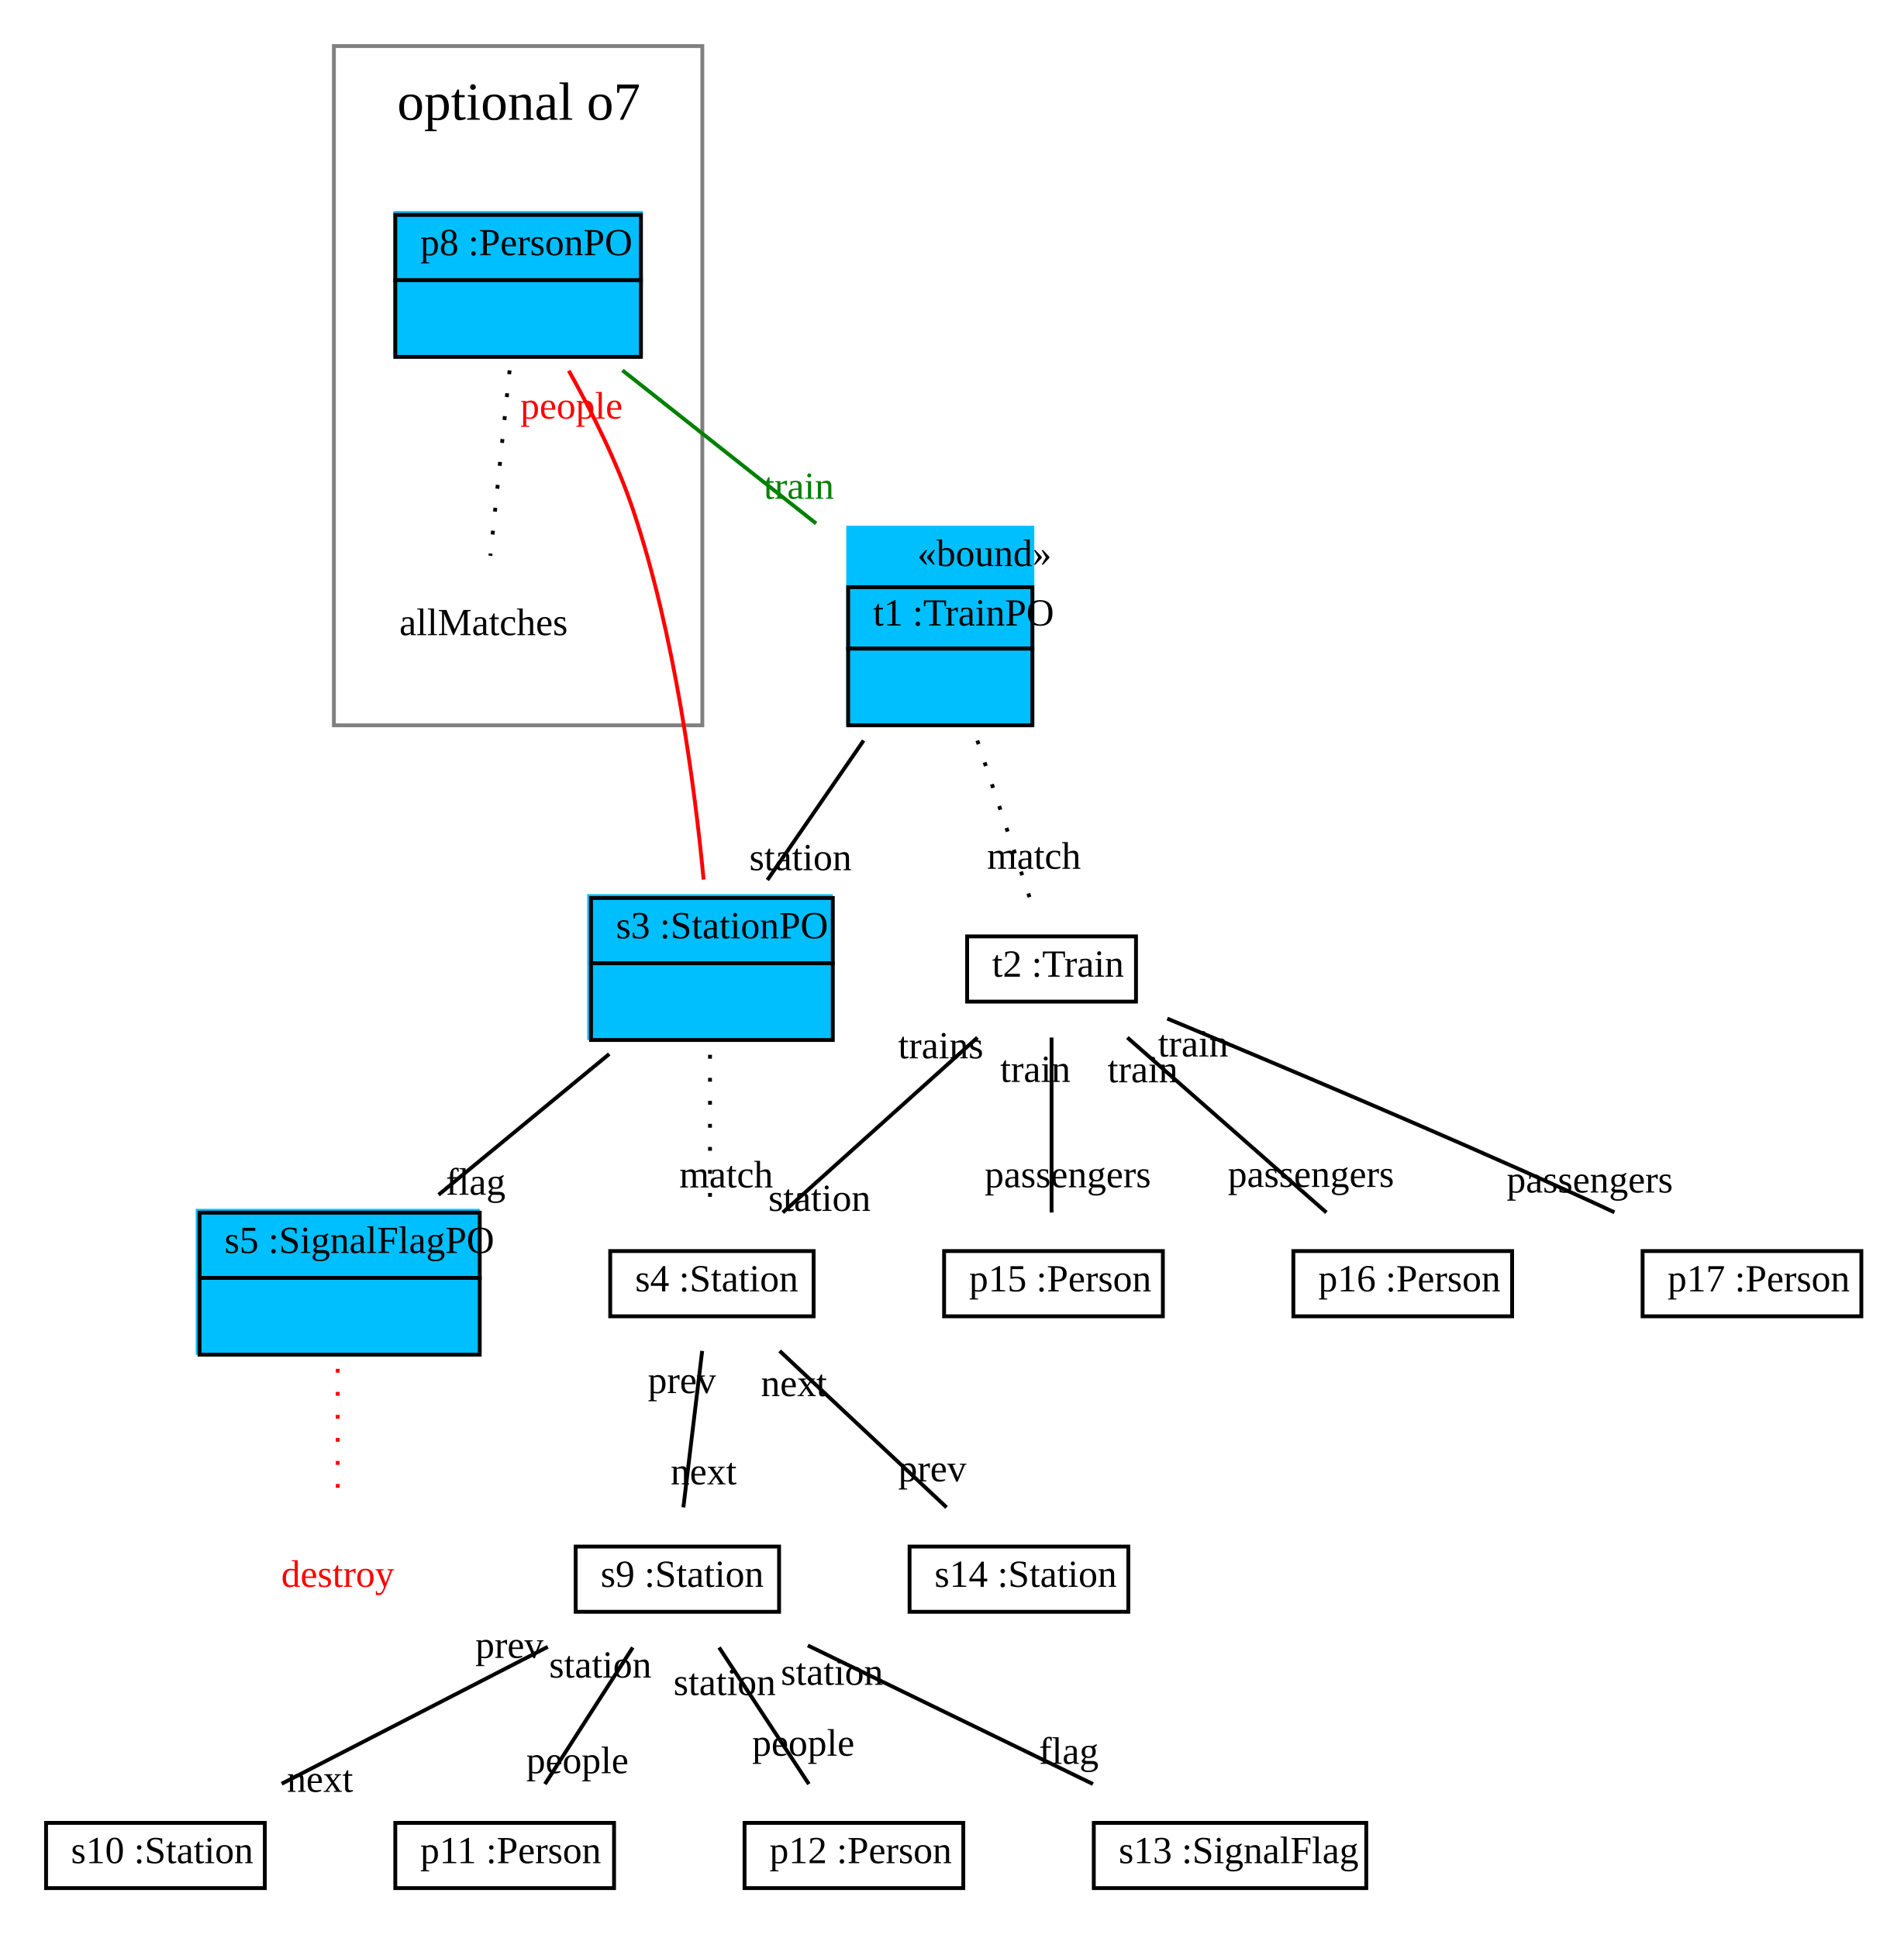
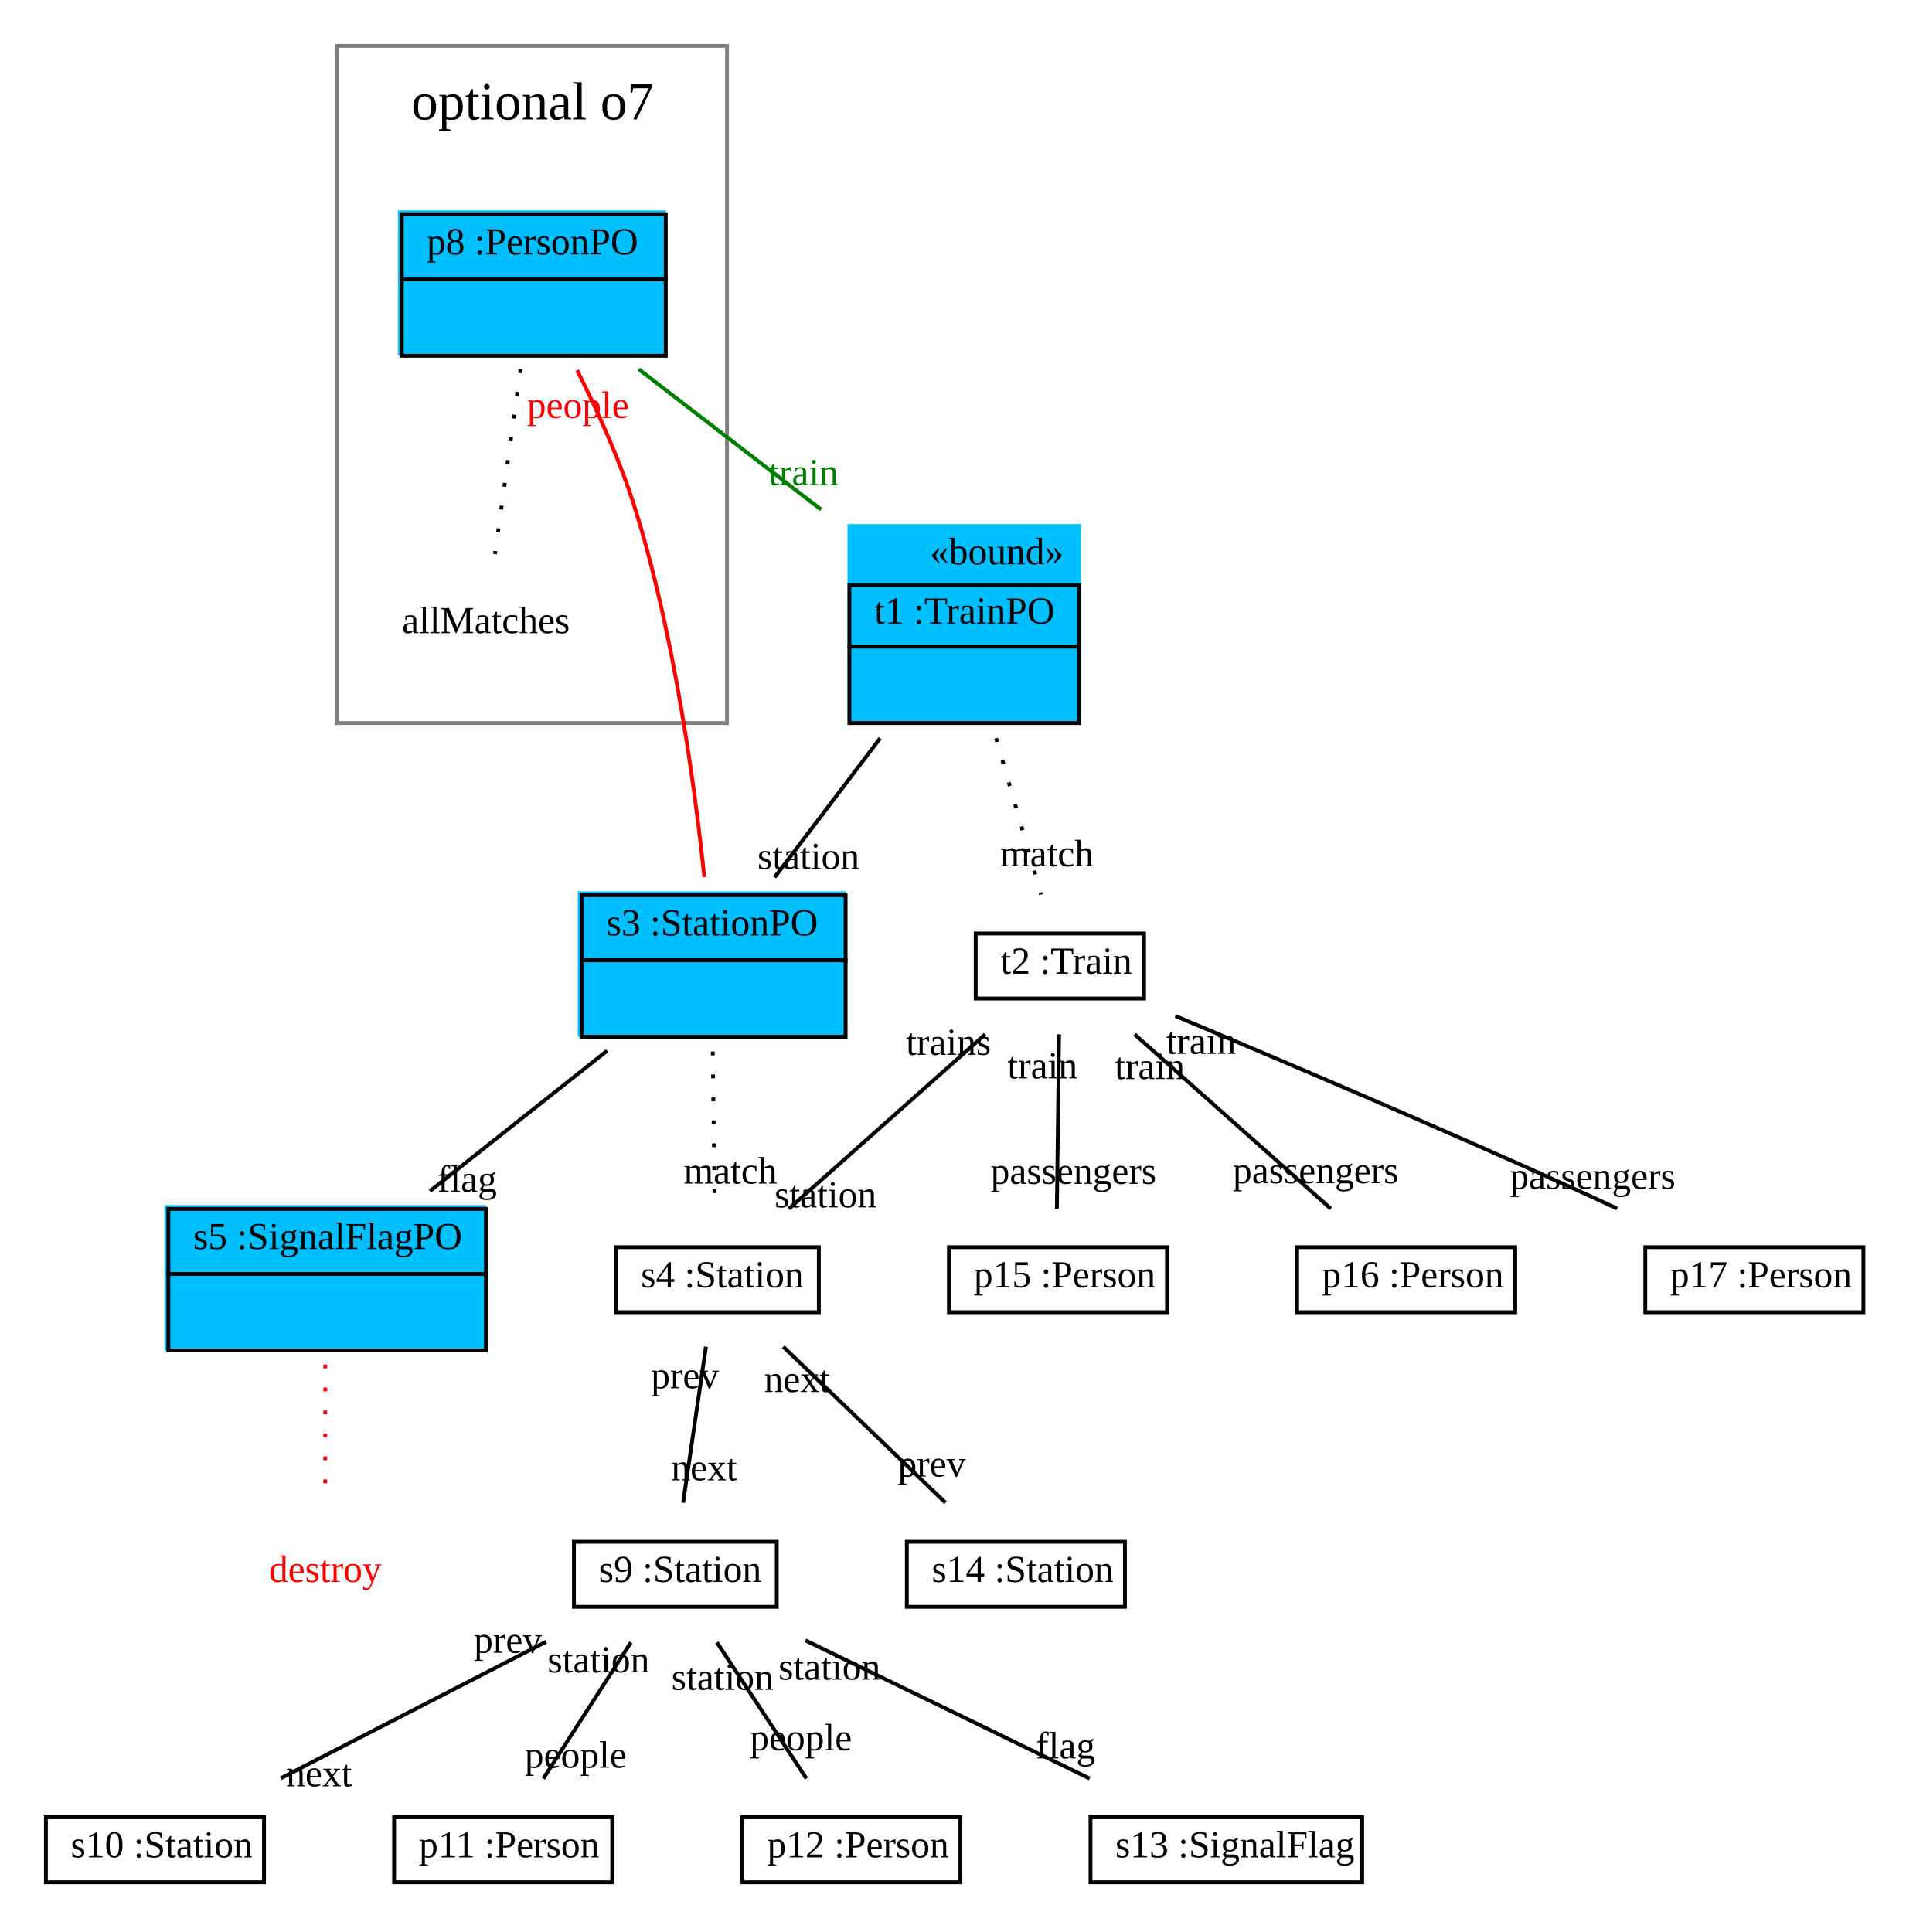
- <svg xmlns="http://www.w3.org/2000/svg" xmlns:xlink="http://www.w3.org/1999/xlink" width="496pt" height="505pt" viewBox="0.00 0.00 496.00 505.00">
+ <svg xmlns="http://www.w3.org/2000/svg" xmlns:xlink="http://www.w3.org/1999/xlink" width="498pt" height="505pt" viewBox="0.00 0.00 498.00 505.00">
  <g id="graph1" class="graph" transform="scale(1 1) rotate(0) translate(4 501)">
-     <polygon fill="white" stroke="white" points="-4,5 -4,-501 493,-501 493,5 -4,5" />
+     <polygon fill="white" stroke="white" points="-4,5 -4,-501 495,-501 495,5 -4,5" />
    <g id="graph2" class="cluster">
-       <polygon fill="none" stroke="grey" points="83,-312 83,-489 179,-489 179,-312 83,-312" />
-       <text text-anchor="start" x="99.5" y="-469.8" font-family="Times New Roman,serif" font-size="14.00">optional o7</text>
+       <polygon fill="none" stroke="grey" points="84,-312 84,-489 186,-489 186,-312 84,-312" />
+       <text text-anchor="start" x="103.5" y="-469.8" font-family="Times New Roman,serif" font-size="14.00">optional o7</text>
    </g>
    <g id="node1" class="node">
-       <polygon fill="deepskyblue" stroke="deepskyblue" points="217,-312.5 217,-363.5 265,-363.5 265,-312.5 217,-312.5" />
-       <text text-anchor="start" x="235" y="-353.5" font-family="Times New Roman,serif" font-size="10.00">«bound»</text>
-       <polygon fill="none" stroke="black" points="217,-332 217,-348 265,-348 265,-332 217,-332" />
-       <text text-anchor="start" x="220.5" y="-338" font-family="Times New Roman,serif" font-size="10.00"> </text>
-       <text text-anchor="start" x="223.5" y="-338" font-family="Times New Roman,serif" font-size="10.00"> t1 :TrainPO </text>
-       <polygon fill="none" stroke="black" points="217,-312 217,-332 265,-332 265,-312 217,-312" />
-       <text text-anchor="start" x="238.5" y="-320" font-family="Times New Roman,serif" font-size="10.00">  </text>
+       <polygon fill="deepskyblue" stroke="deepskyblue" points="218,-312.5 218,-363.5 278,-363.5 278,-312.5 218,-312.5" />
+       <text text-anchor="start" x="239" y="-353.5" font-family="Times New Roman,serif" font-size="10.00">«bound»</text>
+       <polygon fill="none" stroke="black" points="218,-332 218,-348 278,-348 278,-332 218,-332" />
+       <text text-anchor="start" x="221.5" y="-338" font-family="Times New Roman,serif" font-size="10.00"> </text>
+       <text text-anchor="start" x="224.5" y="-338" font-family="Times New Roman,serif" font-size="10.00"> t1 :TrainPO </text>
+       <polygon fill="none" stroke="black" points="218,-312 218,-332 278,-332 278,-312 218,-312" />
+       <text text-anchor="start" x="245.5" y="-320" font-family="Times New Roman,serif" font-size="10.00">  </text>
    </g>
    <g id="node2" class="node">
-       <polygon fill="deepskyblue" stroke="deepskyblue" points="149.5,-230.5 149.5,-267.5 212.5,-267.5 212.5,-230.5 149.5,-230.5" />
-       <polygon fill="none" stroke="black" points="150,-250 150,-267 213,-267 213,-250 150,-250" />
-       <text text-anchor="start" x="153.5" y="-256.5" font-family="Times New Roman,serif" font-size="10.00"> </text>
-       <text text-anchor="start" x="156.5" y="-256.5" font-family="Times New Roman,serif" font-size="10.00"> s3 :StationPO </text>
-       <polygon fill="none" stroke="black" points="150,-230 150,-250 213,-250 213,-230 150,-230" />
-       <text text-anchor="start" x="179" y="-238" font-family="Times New Roman,serif" font-size="10.00">  </text>
+       <polygon fill="deepskyblue" stroke="deepskyblue" points="147.5,-230.5 147.5,-267.5 216.5,-267.5 216.5,-230.5 147.5,-230.5" />
+       <polygon fill="none" stroke="black" points="148,-250 148,-267 217,-267 217,-250 148,-250" />
+       <text text-anchor="start" x="151.5" y="-256.5" font-family="Times New Roman,serif" font-size="10.00"> </text>
+       <text text-anchor="start" x="154.5" y="-256.5" font-family="Times New Roman,serif" font-size="10.00"> s3 :StationPO </text>
+       <polygon fill="none" stroke="black" points="148,-230 148,-250 217,-250 217,-230 148,-230" />
+       <text text-anchor="start" x="180" y="-238" font-family="Times New Roman,serif" font-size="10.00">  </text>
    </g>
    <g id="edge11" class="edge">
-       <path fill="none" stroke="black" d="M221.021,-308.03C212.839,-296.167 203.534,-282.675 195.957,-271.687" />
-       <text text-anchor="middle" x="204.581" y="-274.249" font-family="Times New Roman,serif" font-size="10.00">station</text>
+       <path fill="none" stroke="black" d="M226.023,-308.03C217.023,-296.167 206.788,-282.675 198.452,-271.687" />
+       <text text-anchor="middle" x="207.297" y="-273.854" font-family="Times New Roman,serif" font-size="10.00">station</text>
    </g>
    <g id="node8" class="node">
      <a xlink:href="../examples/org/sdmlib/examples/patternrewriteops/Train.java" xlink:title="&lt;TABLE&gt;">
-         <polygon fill="none" stroke="black" points="248,-240 248,-257 292,-257 292,-240 248,-240" />
-         <text text-anchor="start" x="251.5" y="-246.5" font-family="Times New Roman,serif" font-size="10.00"> </text>
-         <text text-anchor="start" x="254.5" y="-246.5" font-family="Times New Roman,serif" font-size="10.00">t2 :Train</text>
+         <polygon fill="none" stroke="black" points="251,-240 251,-257 295,-257 295,-240 251,-240" />
+         <text text-anchor="start" x="254.5" y="-246.5" font-family="Times New Roman,serif" font-size="10.00"> </text>
+         <text text-anchor="start" x="257.5" y="-246.5" font-family="Times New Roman,serif" font-size="10.00">t2 :Train</text>
      </a>
    </g>
    <g id="edge3" class="edge">
-       <path fill="none" stroke="black" stroke-dasharray="1,5" d="M250.657,-308.03C255.171,-294.486 260.394,-278.819 264.273,-267.18" />
-       <text text-anchor="middle" x="265.417" y="-274.615" font-family="Times New Roman,serif" font-size="10.00">match</text>
+       <path fill="none" stroke="black" stroke-dasharray="1,5" d="M256.325,-308.03C260.217,-294.486 264.719,-278.819 268.063,-267.18" />
+       <text text-anchor="middle" x="269.622" y="-274.558" font-family="Times New Roman,serif" font-size="10.00">match</text>
    </g>
    <g id="node3" class="node">
-       <polygon fill="deepskyblue" stroke="deepskyblue" points="47.5,-148.5 47.5,-185.5 120.5,-185.5 120.5,-148.5 47.5,-148.5" />
-       <polygon fill="none" stroke="black" points="48,-168 48,-185 121,-185 121,-168 48,-168" />
-       <text text-anchor="start" x="51.5" y="-174.5" font-family="Times New Roman,serif" font-size="10.00"> </text>
-       <text text-anchor="start" x="54.5" y="-174.5" font-family="Times New Roman,serif" font-size="10.00"> s5 :SignalFlagPO </text>
-       <polygon fill="none" stroke="black" points="48,-148 48,-168 121,-168 121,-148 48,-148" />
-       <text text-anchor="start" x="82" y="-156" font-family="Times New Roman,serif" font-size="10.00">  </text>
+       <polygon fill="deepskyblue" stroke="deepskyblue" points="39.5,-148.5 39.5,-185.5 122.5,-185.5 122.5,-148.5 39.5,-148.5" />
+       <polygon fill="none" stroke="black" points="40,-168 40,-185 123,-185 123,-168 40,-168" />
+       <text text-anchor="start" x="43.5" y="-174.5" font-family="Times New Roman,serif" font-size="10.00"> </text>
+       <text text-anchor="start" x="46.5" y="-174.5" font-family="Times New Roman,serif" font-size="10.00"> s5 :SignalFlagPO </text>
+       <polygon fill="none" stroke="black" points="40,-148 40,-168 123,-168 123,-148 40,-148" />
+       <text text-anchor="start" x="79" y="-156" font-family="Times New Roman,serif" font-size="10.00">  </text>
    </g>
    <g id="edge13" class="edge">
-       <path fill="none" stroke="black" d="M154.75,-226.351C140.948,-214.967 124.076,-201.052 110.271,-189.666" />
-       <text text-anchor="middle" x="119.951" y="-189.673" font-family="Times New Roman,serif" font-size="10.00">flag</text>
+       <path fill="none" stroke="black" d="M154.668,-226.351C140.296,-214.967 122.729,-201.052 108.354,-189.666" />
+       <text text-anchor="middle" x="118.082" y="-189.481" font-family="Times New Roman,serif" font-size="10.00">flag</text>
    </g>
    <g id="node6" class="node">
-       <polygon fill="deepskyblue" stroke="deepskyblue" points="99,-408.5 99,-445.5 163,-445.5 163,-408.5 99,-408.5" />
-       <polygon fill="none" stroke="black" points="99,-428 99,-445 163,-445 163,-428 99,-428" />
-       <text text-anchor="start" x="102.5" y="-434.5" font-family="Times New Roman,serif" font-size="10.00"> </text>
-       <text text-anchor="start" x="105.5" y="-434.5" font-family="Times New Roman,serif" font-size="10.00"> p8 :PersonPO </text>
-       <polygon fill="none" stroke="black" points="99,-408 99,-428 163,-428 163,-408 99,-408" />
-       <text text-anchor="start" x="128.5" y="-416" font-family="Times New Roman,serif" font-size="10.00">  </text>
+       <polygon fill="deepskyblue" stroke="deepskyblue" points="100.5,-408.5 100.5,-445.5 169.5,-445.5 169.5,-408.5 100.5,-408.5" />
+       <polygon fill="none" stroke="black" points="101,-428 101,-445 170,-445 170,-428 101,-428" />
+       <text text-anchor="start" x="104.5" y="-434.5" font-family="Times New Roman,serif" font-size="10.00"> </text>
+       <text text-anchor="start" x="107.5" y="-434.5" font-family="Times New Roman,serif" font-size="10.00"> p8 :PersonPO </text>
+       <polygon fill="none" stroke="black" points="101,-408 101,-428 170,-428 170,-408 101,-408" />
+       <text text-anchor="start" x="133" y="-416" font-family="Times New Roman,serif" font-size="10.00">  </text>
    </g>
    <g id="edge15" class="edge">
-       <path fill="none" stroke="red" d="M179.336,-271.805C177.036,-295.864 171.87,-335.485 161,-368 156.795,-380.58 150.167,-393.776 144.209,-404.397" />
-       <text text-anchor="middle" x="144.9" y="-391.921" font-family="Times New Roman,serif" font-size="10.00" fill="red">people</text>
+       <path fill="none" stroke="red" d="M180.078,-271.722C177.553,-295.708 172.19,-335.265 162,-368 158.137,-380.408 152.166,-393.589 146.82,-404.245" />
+       <text text-anchor="middle" x="147.057" y="-391.748" font-family="Times New Roman,serif" font-size="10.00" fill="red">people</text>
    </g>
    <g id="node9" class="node">
      <a xlink:href="../examples/org/sdmlib/examples/patternrewriteops/Station.java" xlink:title="&lt;TABLE&gt;">
-         <polygon fill="none" stroke="black" points="155,-158 155,-175 208,-175 208,-158 155,-158" />
-         <text text-anchor="start" x="158.5" y="-164.5" font-family="Times New Roman,serif" font-size="10.00"> </text>
-         <text text-anchor="start" x="161.5" y="-164.5" font-family="Times New Roman,serif" font-size="10.00">s4 :Station</text>
+         <polygon fill="none" stroke="black" points="157,-158 157,-175 210,-175 210,-158 157,-158" />
+         <text text-anchor="start" x="160.5" y="-164.5" font-family="Times New Roman,serif" font-size="10.00"> </text>
+         <text text-anchor="start" x="163.5" y="-164.5" font-family="Times New Roman,serif" font-size="10.00">s4 :Station</text>
      </a>
    </g>
    <g id="edge5" class="edge">
-       <path fill="none" stroke="black" stroke-dasharray="1,5" d="M181,-226.14C181,-213.186 181,-197.013 181,-185.015" />
-       <text text-anchor="middle" x="185.226" y="-191.578" font-family="Times New Roman,serif" font-size="10.00">match</text>
+       <path fill="none" stroke="black" stroke-dasharray="1,5" d="M182.273,-226.14C182.435,-213.186 182.637,-197.013 182.787,-185.015" />
+       <text text-anchor="middle" x="186.9" y="-191.63" font-family="Times New Roman,serif" font-size="10.00">match</text>
    </g>
    <g id="node4" class="node">
-       <text text-anchor="middle" x="84" y="-87.5" font-family="Times New Roman,serif" font-size="10.00" fill="red">destroy</text>
+       <text text-anchor="middle" x="81" y="-87.5" font-family="Times New Roman,serif" font-size="10.00" fill="red">destroy</text>
    </g>
    <g id="edge7" class="edge">
-       <path fill="none" stroke="red" stroke-dasharray="1,5" d="M84,-144.307C84,-132.886 84,-119.07 84,-108.366" />
+       <path fill="none" stroke="red" stroke-dasharray="1,5" d="M81,-144.307C81,-132.886 81,-119.07 81,-108.366" />
    </g>
    <g id="edge17" class="edge">
-       <path fill="none" stroke="green" d="M158.191,-404.494C173.46,-392.418 192.61,-377.272 208.647,-364.588" />
-       <text text-anchor="middle" x="204.16" y="-371.025" font-family="Times New Roman,serif" font-size="10.00" fill="green">train</text>
+       <path fill="none" stroke="green" d="M162.933,-404.494C177.311,-393.424 195.039,-379.775 210.584,-367.807" />
+       <text text-anchor="middle" x="205.98" y="-374.185" font-family="Times New Roman,serif" font-size="10.00" fill="green">train</text>
    </g>
    <g id="node7" class="node">
-       <text text-anchor="middle" x="122" y="-335.5" font-family="Times New Roman,serif" font-size="10.00">allMatches</text>
+       <text text-anchor="middle" x="123" y="-335.5" font-family="Times New Roman,serif" font-size="10.00">allMatches</text>
    </g>
    <g id="edge9" class="edge">
-       <path fill="none" stroke="black" stroke-dasharray="1,5" d="M128.775,-404.494C127.234,-389.6 125.211,-370.037 123.777,-356.182" />
+       <path fill="none" stroke="black" stroke-dasharray="1,5" d="M132.034,-404.494C129.979,-389.6 127.281,-370.037 125.37,-356.182" />
    </g>
    <g id="edge19" class="edge">
-       <path fill="none" stroke="black" d="M250.688,-230.641C235.658,-217.131 214.911,-198.482 199.968,-185.05" />
-       <text text-anchor="middle" x="209.534" y="-185.466" font-family="Times New Roman,serif" font-size="10.00">station</text>
-       <text text-anchor="middle" x="241.123" y="-225.226" font-family="Times New Roman,serif" font-size="10.00">trains</text>
+       <path fill="none" stroke="black" d="M253.471,-230.641C238.272,-217.131 217.292,-198.482 202.181,-185.05" />
+       <text text-anchor="middle" x="211.763" y="-185.413" font-family="Times New Roman,serif" font-size="10.00">station</text>
+       <text text-anchor="middle" x="243.89" y="-225.279" font-family="Times New Roman,serif" font-size="10.00">trains</text>
    </g>
    <g id="node16" class="node">
      <a xlink:href="../examples/org/sdmlib/examples/patternrewriteops/Person.java" xlink:title="&lt;TABLE&gt;">
-         <polygon fill="none" stroke="black" points="242,-158 242,-175 299,-175 299,-158 242,-158" />
-         <text text-anchor="start" x="245.5" y="-164.5" font-family="Times New Roman,serif" font-size="10.00"> </text>
-         <text text-anchor="start" x="248.5" y="-164.5" font-family="Times New Roman,serif" font-size="10.00">p15 :Person</text>
+         <polygon fill="none" stroke="black" points="244,-158 244,-175 301,-175 301,-158 244,-158" />
+         <text text-anchor="start" x="247.5" y="-164.5" font-family="Times New Roman,serif" font-size="10.00"> </text>
+         <text text-anchor="start" x="250.5" y="-164.5" font-family="Times New Roman,serif" font-size="10.00">p15 :Person</text>
      </a>
    </g>
    <g id="edge21" class="edge">
-       <path fill="none" stroke="black" d="M270,-230.641C270,-217.131 270,-198.482 270,-185.05" />
-       <text text-anchor="middle" x="274.226" y="-191.613" font-family="Times New Roman,serif" font-size="10.00">passengers</text>
-       <text text-anchor="middle" x="265.774" y="-219.078" font-family="Times New Roman,serif" font-size="10.00">train</text>
+       <path fill="none" stroke="black" d="M272.783,-230.641C272.614,-217.131 272.381,-198.482 272.213,-185.05" />
+       <text text-anchor="middle" x="276.552" y="-191.56" font-family="Times New Roman,serif" font-size="10.00">passengers</text>
+       <text text-anchor="middle" x="268.444" y="-219.132" font-family="Times New Roman,serif" font-size="10.00">train</text>
    </g>
    <g id="node17" class="node">
      <a xlink:href="../examples/org/sdmlib/examples/patternrewriteops/Person.java" xlink:title="&lt;TABLE&gt;">
-         <polygon fill="none" stroke="black" points="333,-158 333,-175 390,-175 390,-158 333,-158" />
-         <text text-anchor="start" x="336.5" y="-164.5" font-family="Times New Roman,serif" font-size="10.00"> </text>
-         <text text-anchor="start" x="339.5" y="-164.5" font-family="Times New Roman,serif" font-size="10.00">p16 :Person</text>
+         <polygon fill="none" stroke="black" points="335,-158 335,-175 392,-175 392,-158 335,-158" />
+         <text text-anchor="start" x="338.5" y="-164.5" font-family="Times New Roman,serif" font-size="10.00"> </text>
+         <text text-anchor="start" x="341.5" y="-164.5" font-family="Times New Roman,serif" font-size="10.00">p16 :Person</text>
      </a>
    </g>
    <g id="edge23" class="edge">
-       <path fill="none" stroke="black" d="M289.746,-230.641C305.114,-217.131 326.327,-198.482 341.606,-185.05" />
-       <text text-anchor="middle" x="337.589" y="-191.708" font-family="Times New Roman,serif" font-size="10.00">passengers</text>
-       <text text-anchor="middle" x="293.762" y="-218.983" font-family="Times New Roman,serif" font-size="10.00">train</text>
+       <path fill="none" stroke="black" d="M292.529,-230.641C307.728,-217.131 328.708,-198.482 343.819,-185.05" />
+       <text text-anchor="middle" x="339.853" y="-191.73" font-family="Times New Roman,serif" font-size="10.00">passengers</text>
+       <text text-anchor="middle" x="296.495" y="-218.961" font-family="Times New Roman,serif" font-size="10.00">train</text>
    </g>
    <g id="node18" class="node">
      <a xlink:href="../examples/org/sdmlib/examples/patternrewriteops/Person.java" xlink:title="&lt;TABLE&gt;">
-         <polygon fill="none" stroke="black" points="424,-158 424,-175 481,-175 481,-158 424,-158" />
-         <text text-anchor="start" x="427.5" y="-164.5" font-family="Times New Roman,serif" font-size="10.00"> </text>
-         <text text-anchor="start" x="430.5" y="-164.5" font-family="Times New Roman,serif" font-size="10.00">p17 :Person</text>
+         <polygon fill="none" stroke="black" points="426,-158 426,-175 483,-175 483,-158 426,-158" />
+         <text text-anchor="start" x="429.5" y="-164.5" font-family="Times New Roman,serif" font-size="10.00"> </text>
+         <text text-anchor="start" x="432.5" y="-164.5" font-family="Times New Roman,serif" font-size="10.00">p17 :Person</text>
      </a>
    </g>
    <g id="edge25" class="edge">
-       <path fill="none" stroke="black" d="M300.143,-235.582C327.81,-224.081 369.864,-206.338 406,-190 409.469,-188.432 413.07,-186.77 416.661,-185.09" />
-       <text text-anchor="middle" x="410.239" y="-190.255" font-family="Times New Roman,serif" font-size="10.00">passengers</text>
-       <text text-anchor="middle" x="306.883" y="-225.695" font-family="Times New Roman,serif" font-size="10.00">train</text>
+       <path fill="none" stroke="black" d="M303.179,-235.445C330.639,-223.923 372.226,-206.231 408,-190 411.466,-188.427 415.066,-186.762 418.657,-185.08" />
+       <text text-anchor="middle" x="412.239" y="-190.249" font-family="Times New Roman,serif" font-size="10.00">passengers</text>
+       <text text-anchor="middle" x="309.895" y="-225.536" font-family="Times New Roman,serif" font-size="10.00">train</text>
    </g>
    <g id="node10" class="node">
      <a xlink:href="../examples/org/sdmlib/examples/patternrewriteops/Station.java" xlink:title="&lt;TABLE&gt;">
        <polygon fill="none" stroke="black" points="146,-81 146,-98 199,-98 199,-81 146,-81" />
        <text text-anchor="start" x="149.5" y="-87.5" font-family="Times New Roman,serif" font-size="10.00"> </text>
        <text text-anchor="start" x="152.5" y="-87.5" font-family="Times New Roman,serif" font-size="10.00">s9 :Station</text>
      </a>
    </g>
    <g id="edge27" class="edge">
-       <path fill="none" stroke="black" d="M178.958,-148.981C177.495,-136.794 175.533,-120.442 174.065,-108.211" />
-       <text text-anchor="middle" x="179.341" y="-114.206" font-family="Times New Roman,serif" font-size="10.00">next</text>
-       <text text-anchor="middle" x="173.682" y="-137.986" font-family="Times New Roman,serif" font-size="10.00">prev</text>
+       <path fill="none" stroke="black" d="M180.504,-148.981C178.716,-136.794 176.318,-120.442 174.524,-108.211" />
+       <text text-anchor="middle" x="180.021" y="-114.065" font-family="Times New Roman,serif" font-size="10.00">next</text>
+       <text text-anchor="middle" x="175.007" y="-138.127" font-family="Times New Roman,serif" font-size="10.00">prev</text>
    </g>
    <g id="node15" class="node">
      <a xlink:href="../examples/org/sdmlib/examples/patternrewriteops/Station.java" xlink:title="&lt;TABLE&gt;">
        <polygon fill="none" stroke="black" points="233,-81 233,-98 290,-98 290,-81 233,-81" />
        <text text-anchor="start" x="236.5" y="-87.5" font-family="Times New Roman,serif" font-size="10.00"> </text>
        <text text-anchor="start" x="239.5" y="-87.5" font-family="Times New Roman,serif" font-size="10.00">s14 :Station</text>
      </a>
    </g>
    <g id="edge29" class="edge">
-       <path fill="none" stroke="black" d="M199.153,-148.981C212.154,-136.794 229.595,-120.442 242.642,-108.211" />
-       <text text-anchor="middle" x="238.92" y="-114.993" font-family="Times New Roman,serif" font-size="10.00">prev</text>
-       <text text-anchor="middle" x="202.875" y="-137.2" font-family="Times New Roman,serif" font-size="10.00">next</text>
+       <path fill="none" stroke="black" d="M200.699,-148.981C213.375,-136.794 230.38,-120.442 243.101,-108.211" />
+       <text text-anchor="middle" x="239.497" y="-115.039" font-family="Times New Roman,serif" font-size="10.00">prev</text>
+       <text text-anchor="middle" x="204.303" y="-137.153" font-family="Times New Roman,serif" font-size="10.00">next</text>
    </g>
    <g id="node11" class="node">
      <a xlink:href="../examples/org/sdmlib/examples/patternrewriteops/Station.java" xlink:title="&lt;TABLE&gt;">
        <polygon fill="none" stroke="black" points="8,-9 8,-26 65,-26 65,-9 8,-9" />
        <text text-anchor="start" x="11.5" y="-15.5" font-family="Times New Roman,serif" font-size="10.00"> </text>
        <text text-anchor="start" x="14.5" y="-15.5" font-family="Times New Roman,serif" font-size="10.00">s10 :Station</text>
      </a>
    </g>
    <g id="edge31" class="edge">
      <path fill="none" stroke="black" d="M138.731,-71.876C117.656,-61.029 90.497,-47.05 69.397,-36.19" />
      <text text-anchor="middle" x="79.39" y="-34.08" font-family="Times New Roman,serif" font-size="10.00">next</text>
      <text text-anchor="middle" x="128.738" y="-68.986" font-family="Times New Roman,serif" font-size="10.00">prev</text>
    </g>
    <g id="node12" class="node">
      <a xlink:href="../examples/org/sdmlib/examples/patternrewriteops/Person.java" xlink:title="&lt;TABLE&gt;">
        <polygon fill="none" stroke="black" points="99,-9 99,-26 156,-26 156,-9 99,-9" />
        <text text-anchor="start" x="102.5" y="-15.5" font-family="Times New Roman,serif" font-size="10.00"> </text>
        <text text-anchor="start" x="105.5" y="-15.5" font-family="Times New Roman,serif" font-size="10.00">p11 :Person</text>
      </a>
    </g>
    <g id="edge33" class="edge">
      <path fill="none" stroke="black" d="M160.876,-71.697C153.901,-60.846 144.946,-46.917 137.996,-36.104" />
      <text text-anchor="middle" x="146.452" y="-38.943" font-family="Times New Roman,serif" font-size="10.00">people</text>
      <text text-anchor="middle" x="152.42" y="-63.858" font-family="Times New Roman,serif" font-size="10.00">station</text>
    </g>
    <g id="node13" class="node">
      <a xlink:href="../examples/org/sdmlib/examples/patternrewriteops/Person.java" xlink:title="&lt;TABLE&gt;">
        <polygon fill="none" stroke="black" points="190,-9 190,-26 247,-26 247,-9 190,-9" />
        <text text-anchor="start" x="193.5" y="-15.5" font-family="Times New Roman,serif" font-size="10.00"> </text>
        <text text-anchor="start" x="196.5" y="-15.5" font-family="Times New Roman,serif" font-size="10.00">p12 :Person</text>
      </a>
    </g>
    <g id="edge35" class="edge">
      <path fill="none" stroke="black" d="M183.371,-71.697C190.501,-60.846 199.655,-46.917 206.76,-36.104" />
      <text text-anchor="middle" x="205.315" y="-43.499" font-family="Times New Roman,serif" font-size="10.00">people</text>
      <text text-anchor="middle" x="184.816" y="-59.302" font-family="Times New Roman,serif" font-size="10.00">station</text>
    </g>
    <g id="node14" class="node">
      <a xlink:href="../examples/org/sdmlib/examples/patternrewriteops/SignalFlag.java" xlink:title="&lt;TABLE&gt;">
        <polygon fill="none" stroke="black" points="281,-9 281,-26 352,-26 352,-9 281,-9" />
        <text text-anchor="start" x="284.5" y="-15.5" font-family="Times New Roman,serif" font-size="10.00"> </text>
        <text text-anchor="start" x="287.5" y="-15.5" font-family="Times New Roman,serif" font-size="10.00">s13 :SignalFlag</text>
      </a>
    </g>
    <g id="edge37" class="edge">
      <path fill="none" stroke="black" d="M206.492,-72.233C228.957,-61.313 258.182,-47.106 280.789,-36.116" />
      <text text-anchor="middle" x="274.486" y="-41.379" font-family="Times New Roman,serif" font-size="10.00">flag</text>
      <text text-anchor="middle" x="212.795" y="-61.97" font-family="Times New Roman,serif" font-size="10.00">station</text>
    </g>
  </g>
</svg>
